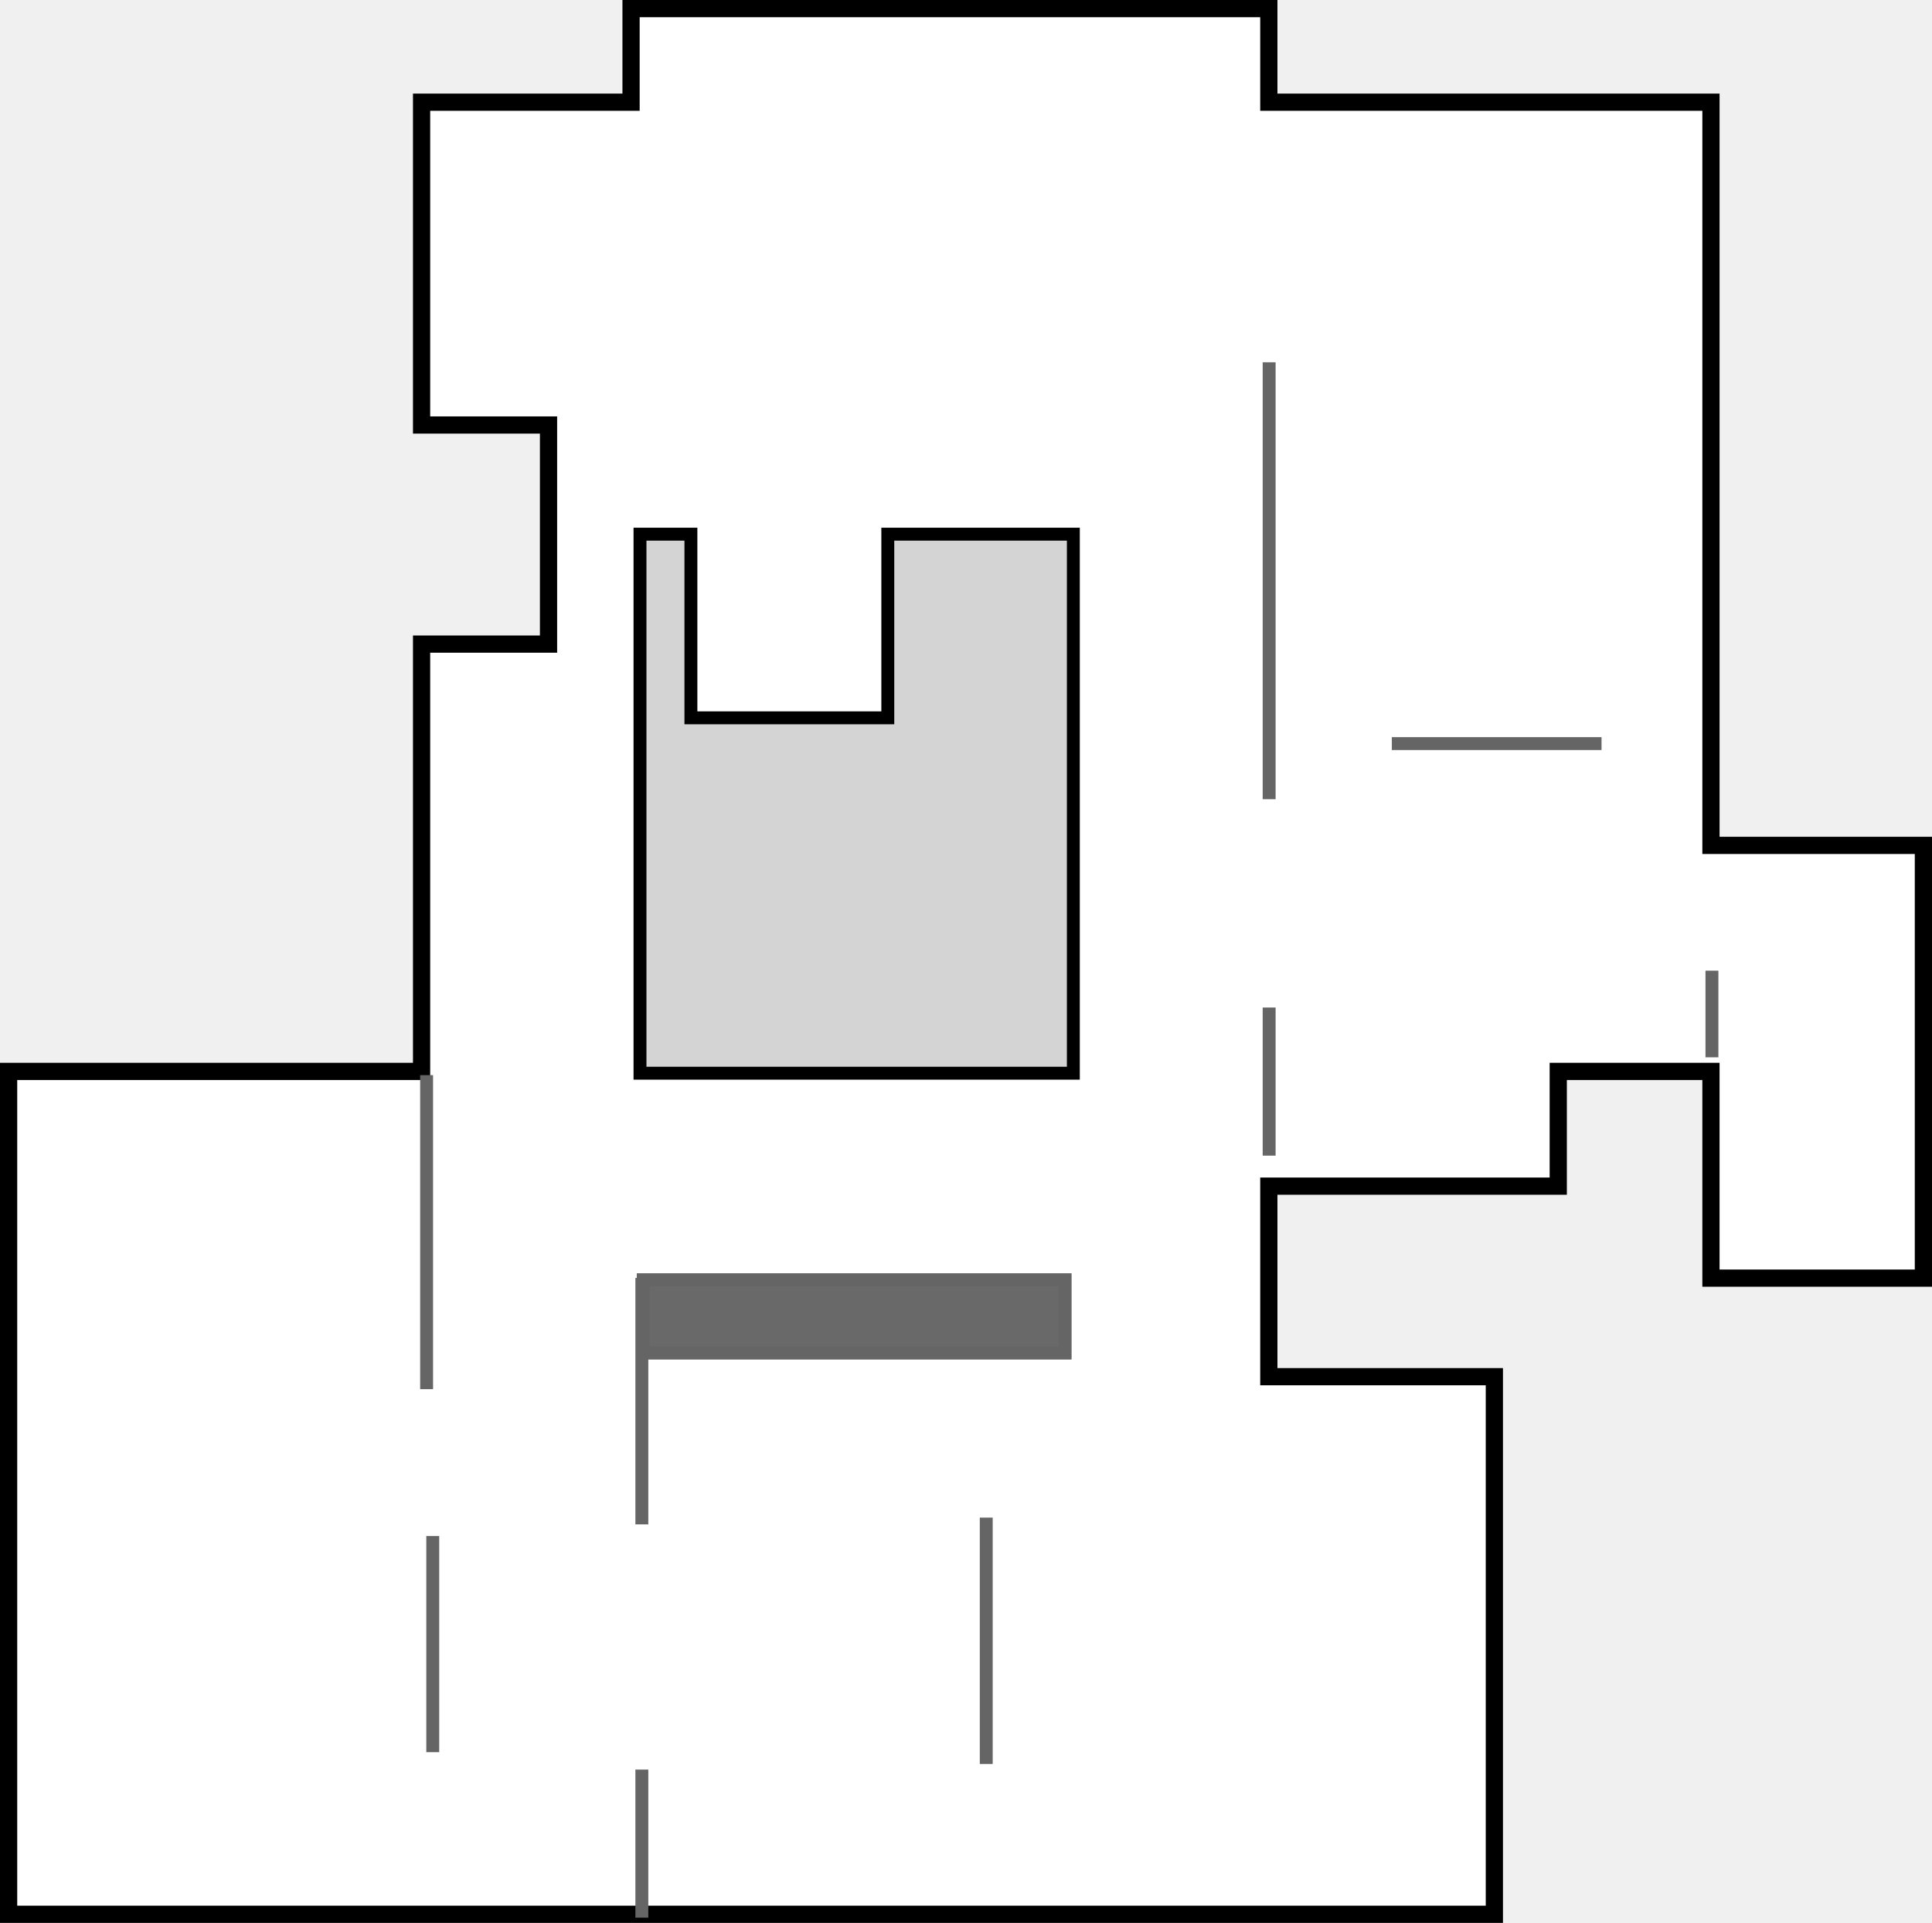
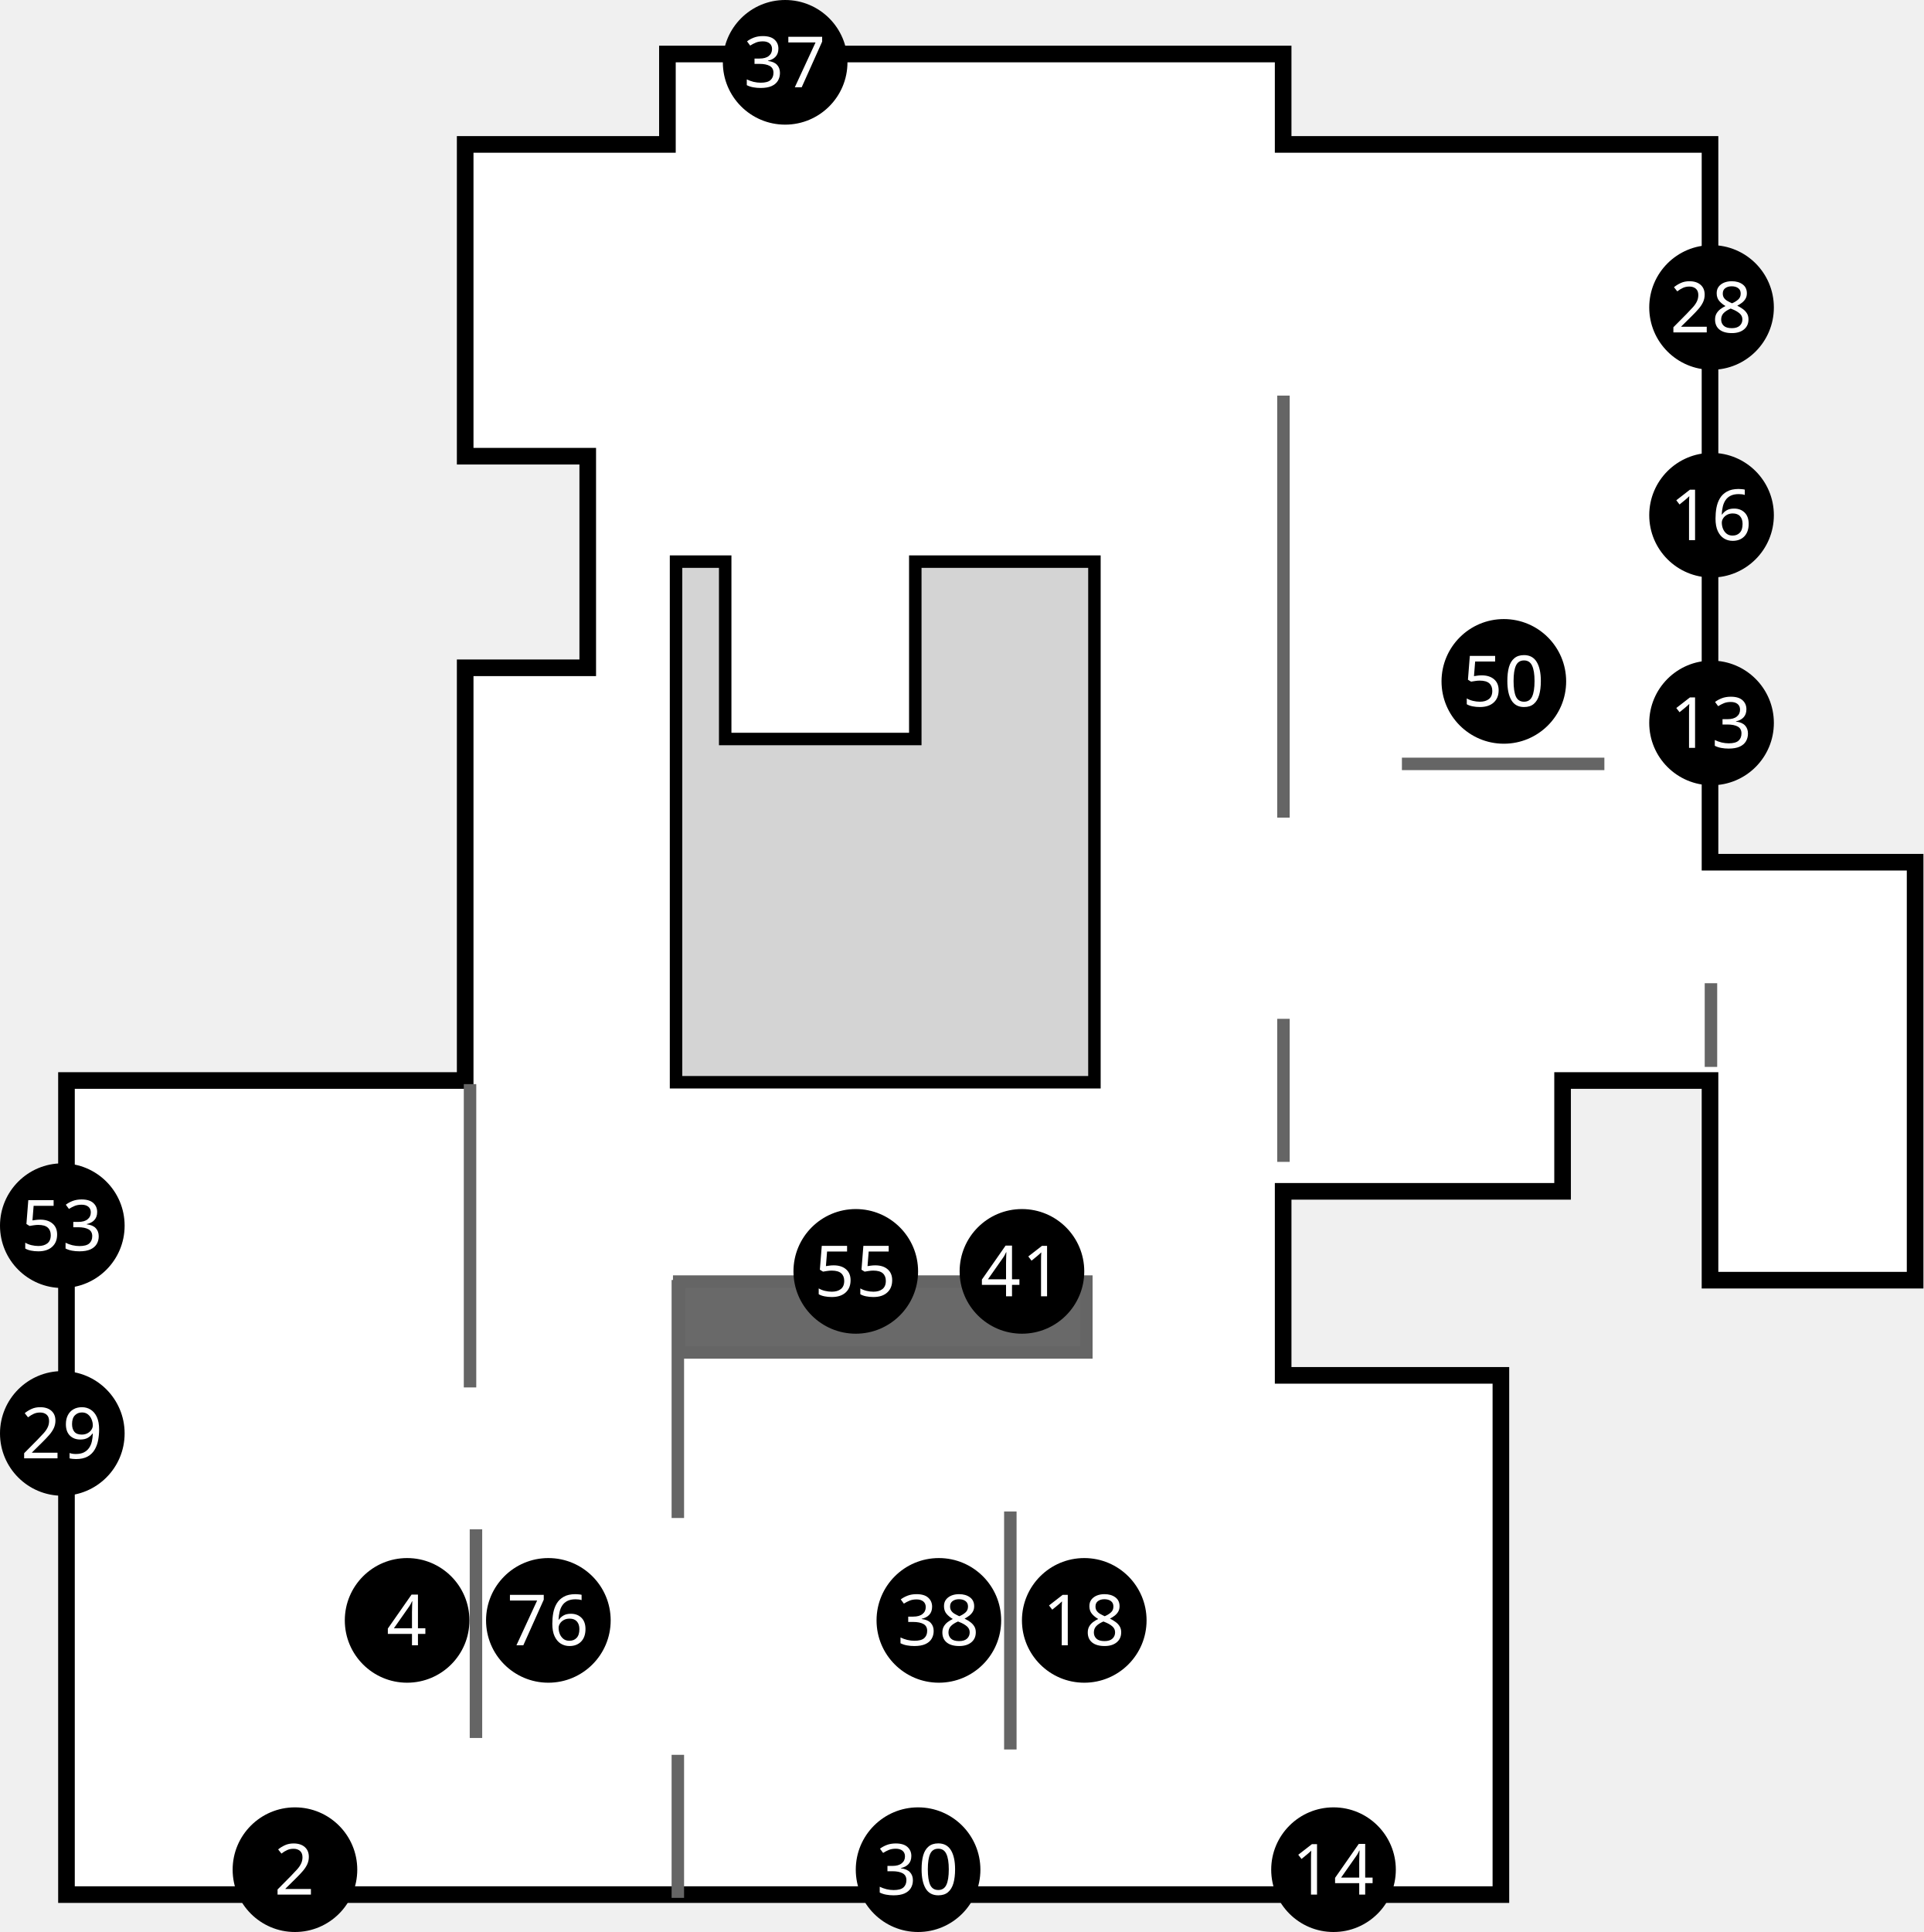
- <svg xmlns="http://www.w3.org/2000/svg" xmlns:xlink="http://www.w3.org/1999/xlink" width="449px" height="447px" viewBox="0 0 449 447" version="1.1">
+ <svg xmlns="http://www.w3.org/2000/svg" xmlns:xlink="http://www.w3.org/1999/xlink" width="463px" height="465px" viewBox="0 0 463 465" version="1.1">
  <defs>
    <rect id="path-1" x="51" y="211" width="101" height="20" />
  </defs>
  <g id="Page-1" stroke="none" stroke-width="1" fill="none" fill-rule="evenodd">
-     <g id="Floor1" transform="translate(2, 2)">
-       <polygon id="Path-2" stroke="#000000" stroke-width="4" fill="#FFFFFF" points="81.592 247.06 95.976 247.06 95.976 147.728 125.479 147.728 125.479 96.799 95.976 96.799 95.976 21.758 144.658 21.758 144.658 0 292.877 0 292.877 21.758 395.629 21.758 395.629 194.521 445 194.521 445 295.118 395.629 295.118 395.629 247.06 360.141 247.06 360.141 273.736 292.877 273.736 292.877 318.026 345.291 318.026 345.291 443 -1.13686838e-13 443 -1.13686838e-13 247.06" />
-       <g id="inside-lines" transform="translate(95, 83)">
+     <g id="Floor1">
+       <polygon id="Path-2" stroke="#000000" stroke-width="4" fill="#FFFFFF" points="97.592 260.06 111.976 260.06 111.976 160.728 141.479 160.728 141.479 109.799 111.976 109.799 111.976 34.758 160.658 34.758 160.658 13 308.877 13 308.877 34.758 411.629 34.758 411.629 207.521 461 207.521 461 308.118 411.629 308.118 411.629 260.06 376.141 260.06 376.141 286.736 308.877 286.736 308.877 331.026 361.291 331.026 361.291 456 16 456 16 260.06" />
+       <g id="inside-lines" transform="translate(111, 96)">
        <path d="M3.573,273.571 L3.573,320.801" id="Line" stroke="#656565" stroke-width="3" stroke-linecap="square" />
        <path d="M52.167,213.571 L52.167,267.857" id="Line" stroke="#656565" stroke-width="3" stroke-linecap="square" />
        <path d="M132.205,269.286 L132.205,323.571" id="Line" stroke="#656565" stroke-width="3" stroke-linecap="square" />
        <path d="M52.167,327.857 L52.167,359.286" id="Line" stroke="#656565" stroke-width="3" stroke-linecap="square" />
        <g id="Rectangle">
          <use fill="#696969" fill-rule="evenodd" xlink:href="#path-1" />
          <rect stroke="#656565" stroke-width="3" x="52.5" y="212.5" width="98" height="17" />
        </g>
        <path d="M197.95,150.714 L197.95,182.143" id="Line" stroke="#656565" stroke-width="3" stroke-linecap="square" />
        <path d="M300.856,142.143 L300.856,159.286" id="Line" stroke="#656565" stroke-width="3" stroke-linecap="square" />
        <path d="M197.95,0.714 L197.95,99.286" id="Line" stroke="#656565" stroke-width="3" stroke-linecap="square" />
        <path d="M227.965,87.857 L273.7,87.857" id="Line" stroke="#656565" stroke-width="3" stroke-linecap="square" />
        <path d="M2.144,166.429 L2.144,236.429" id="Line" stroke="#656565" stroke-width="3" stroke-linecap="square" />
        <polygon id="Path-3" stroke="#000000" stroke-width="3" fill="#D4D4D4" points="51.735 39.175 51.735 164.48 152.448 164.48 152.448 39.175 109.327 39.175 109.327 81.866 63.567 81.866 63.567 39.175" />
      </g>
+       <g id="50" transform="translate(347, 149)">
+         <circle id="Oval" fill="#000000" cx="15" cy="15" r="15" />
+         <text font-family="ArialRoundedMTBold, Arial Rounded MT Bold" font-size="17" font-weight="normal" letter-spacing="0.294" fill="#FFFFFF">
+           <tspan x="5" y="21">50</tspan>
+         </text>
+       </g>
+       <g id="28" transform="translate(397, 59)">
+         <circle id="Oval" fill="#000000" cx="15" cy="15" r="15" />
+         <text font-family="ArialRoundedMTBold, Arial Rounded MT Bold" font-size="17" font-weight="normal" letter-spacing="0.294" fill="#FFFFFF">
+           <tspan x="5" y="21">28</tspan>
+         </text>
+       </g>
+       <g id="16" transform="translate(397, 109)">
+         <circle id="Oval" fill="#000000" cx="15" cy="15" r="15" />
+         <text font-family="ArialRoundedMTBold, Arial Rounded MT Bold" font-size="17" font-weight="normal" letter-spacing="0.294" fill="#FFFFFF">
+           <tspan x="5" y="21">16</tspan>
+         </text>
+       </g>
+       <g id="13" transform="translate(397, 159)">
+         <circle id="Oval" fill="#000000" cx="15" cy="15" r="15" />
+         <text font-family="ArialRoundedMTBold, Arial Rounded MT Bold" font-size="17" font-weight="normal" letter-spacing="0.294" fill="#FFFFFF">
+           <tspan x="5" y="21">13</tspan>
+         </text>
+       </g>
+       <g id="41" transform="translate(231, 291)">
+         <circle id="Oval" fill="#000000" cx="15" cy="15" r="15" />
+         <text font-family="ArialRoundedMTBold, Arial Rounded MT Bold" font-size="17" font-weight="normal" letter-spacing="0.294" fill="#FFFFFF">
+           <tspan x="5" y="21">41</tspan>
+         </text>
+       </g>
+       <g id="55" transform="translate(191, 291)">
+         <circle id="Oval" fill="#000000" cx="15" cy="15" r="15" />
+         <text font-family="ArialRoundedMTBold, Arial Rounded MT Bold" font-size="17" font-weight="normal" letter-spacing="0.294" fill="#FFFFFF">
+           <tspan x="5" y="21">55</tspan>
+         </text>
+       </g>
+       <g id="38" transform="translate(211, 375)">
+         <circle id="Oval" fill="#000000" cx="15" cy="15" r="15" />
+         <text font-family="ArialRoundedMTBold, Arial Rounded MT Bold" font-size="17" font-weight="normal" letter-spacing="0.294" fill="#FFFFFF">
+           <tspan x="5" y="21">38</tspan>
+         </text>
+       </g>
+       <g id="18" transform="translate(246, 375)">
+         <circle id="Oval" fill="#000000" cx="15" cy="15" r="15" />
+         <text font-family="ArialRoundedMTBold, Arial Rounded MT Bold" font-size="17" font-weight="normal" letter-spacing="0.294" fill="#FFFFFF">
+           <tspan x="5" y="21">18</tspan>
+         </text>
+       </g>
+       <g id="14" transform="translate(306, 435)">
+         <circle id="Oval" fill="#000000" cx="15" cy="15" r="15" />
+         <text font-family="ArialRoundedMTBold, Arial Rounded MT Bold" font-size="17" font-weight="normal" letter-spacing="0.294" fill="#FFFFFF">
+           <tspan x="5" y="21">14</tspan>
+         </text>
+       </g>
+       <g id="30" transform="translate(206, 435)">
+         <circle id="Oval" fill="#000000" cx="15" cy="15" r="15" />
+         <text font-family="ArialRoundedMTBold, Arial Rounded MT Bold" font-size="17" font-weight="normal" letter-spacing="0.294" fill="#FFFFFF">
+           <tspan x="5" y="21">30</tspan>
+         </text>
+       </g>
+       <g id="2" transform="translate(56, 435)">
+         <circle id="Oval" fill="#000000" cx="15" cy="15" r="15" />
+         <text font-family="ArialRoundedMTBold, Arial Rounded MT Bold" font-size="17" font-weight="normal" letter-spacing="0.294" fill="#FFFFFF">
+           <tspan x="10" y="21">2</tspan>
+         </text>
+       </g>
+       <g id="29" transform="translate(0, 330)">
+         <circle id="Oval" fill="#000000" cx="15" cy="15" r="15" />
+         <text font-family="ArialRoundedMTBold, Arial Rounded MT Bold" font-size="17" font-weight="normal" letter-spacing="0.294" fill="#FFFFFF">
+           <tspan x="5" y="21">29</tspan>
+         </text>
+       </g>
+       <g id="53" transform="translate(0, 280)">
+         <circle id="Oval" fill="#000000" cx="15" cy="15" r="15" />
+         <text font-family="ArialRoundedMTBold, Arial Rounded MT Bold" font-size="17" font-weight="normal" letter-spacing="0.294" fill="#FFFFFF">
+           <tspan x="5" y="21">53</tspan>
+         </text>
+       </g>
+       <g id="37" transform="translate(174, 0)">
+         <circle id="Oval" fill="#000000" cx="15" cy="15" r="15" />
+         <text font-family="ArialRoundedMTBold, Arial Rounded MT Bold" font-size="17" font-weight="normal" letter-spacing="0.294" fill="#FFFFFF">
+           <tspan x="5" y="21">37</tspan>
+         </text>
+       </g>
+       <g id="4" transform="translate(83, 375)">
+         <circle id="Oval" fill="#000000" cx="15" cy="15" r="15" />
+         <text font-family="ArialRoundedMTBold, Arial Rounded MT Bold" font-size="17" font-weight="normal" letter-spacing="0.294" fill="#FFFFFF">
+           <tspan x="10" y="21">4</tspan>
+         </text>
+       </g>
+       <g id="76" transform="translate(117, 375)">
+         <circle id="Oval" fill="#000000" cx="15" cy="15" r="15" />
+         <text font-family="ArialRoundedMTBold, Arial Rounded MT Bold" font-size="17" font-weight="normal" letter-spacing="0.294" fill="#FFFFFF">
+           <tspan x="5" y="21">76</tspan>
+         </text>
+       </g>
    </g>
  </g>
</svg>
